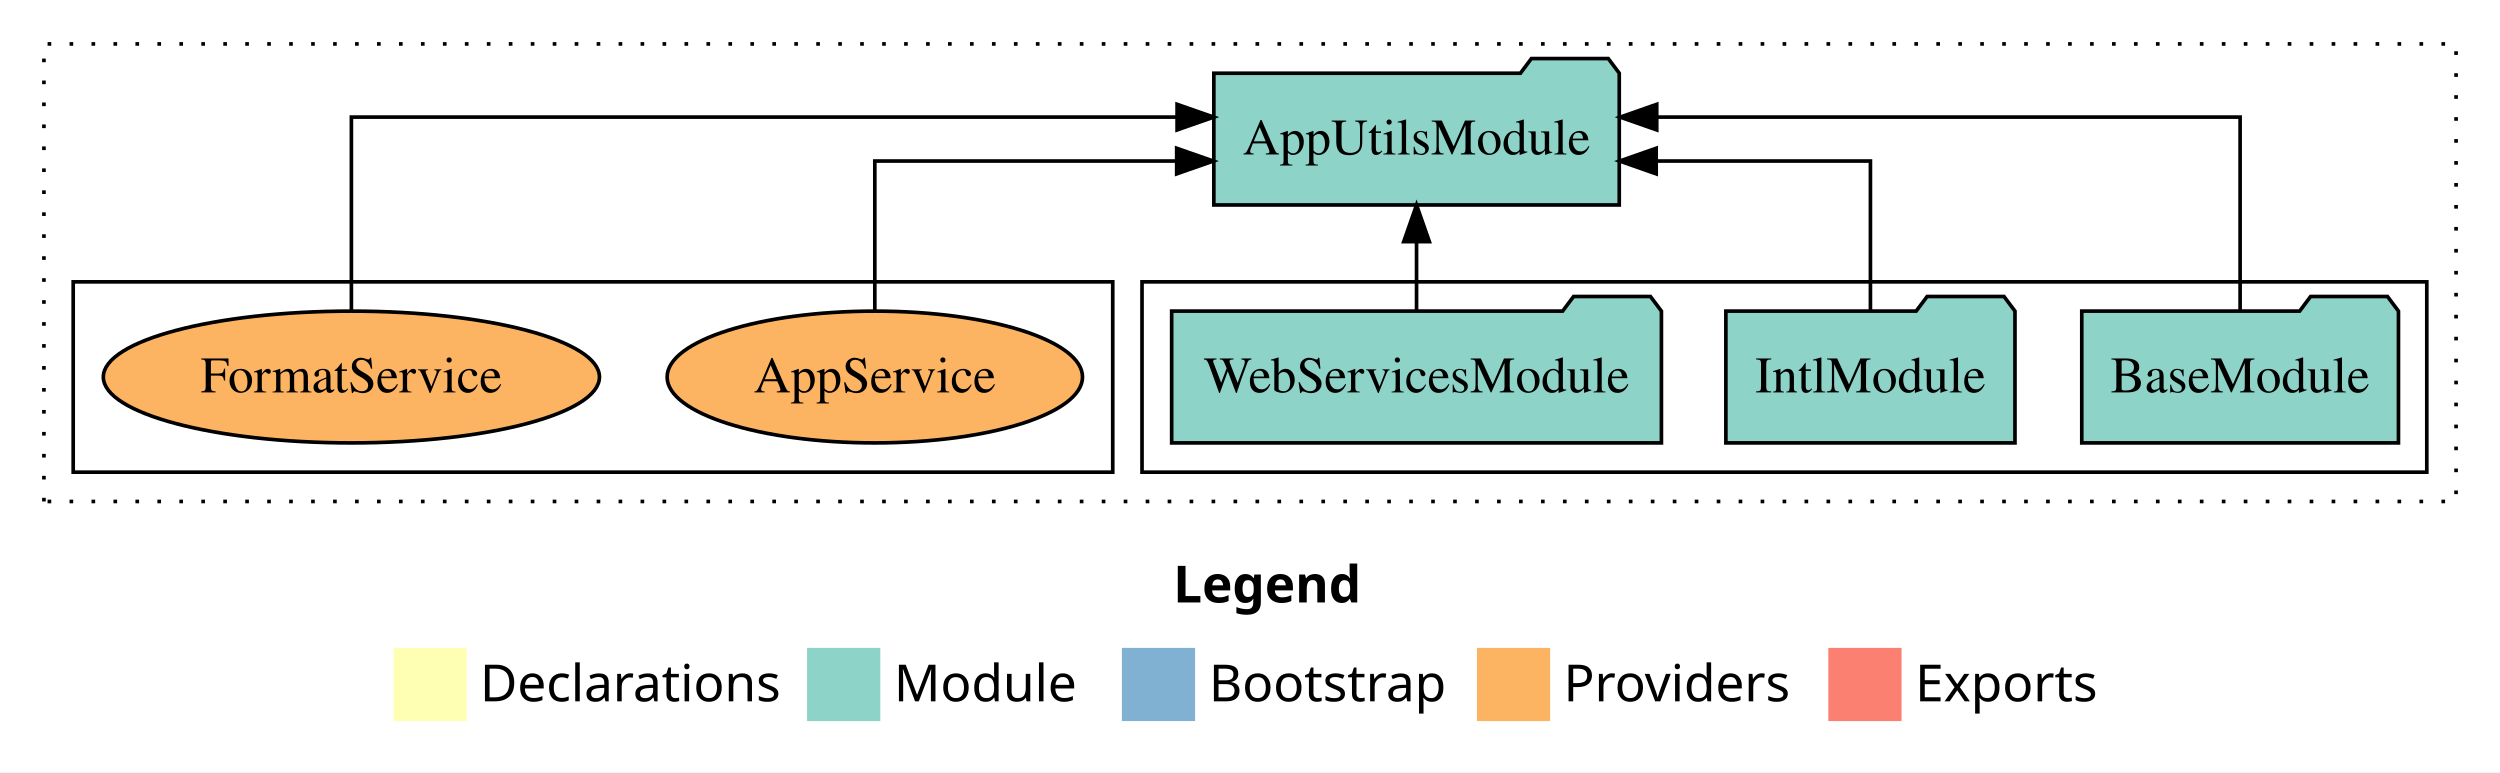
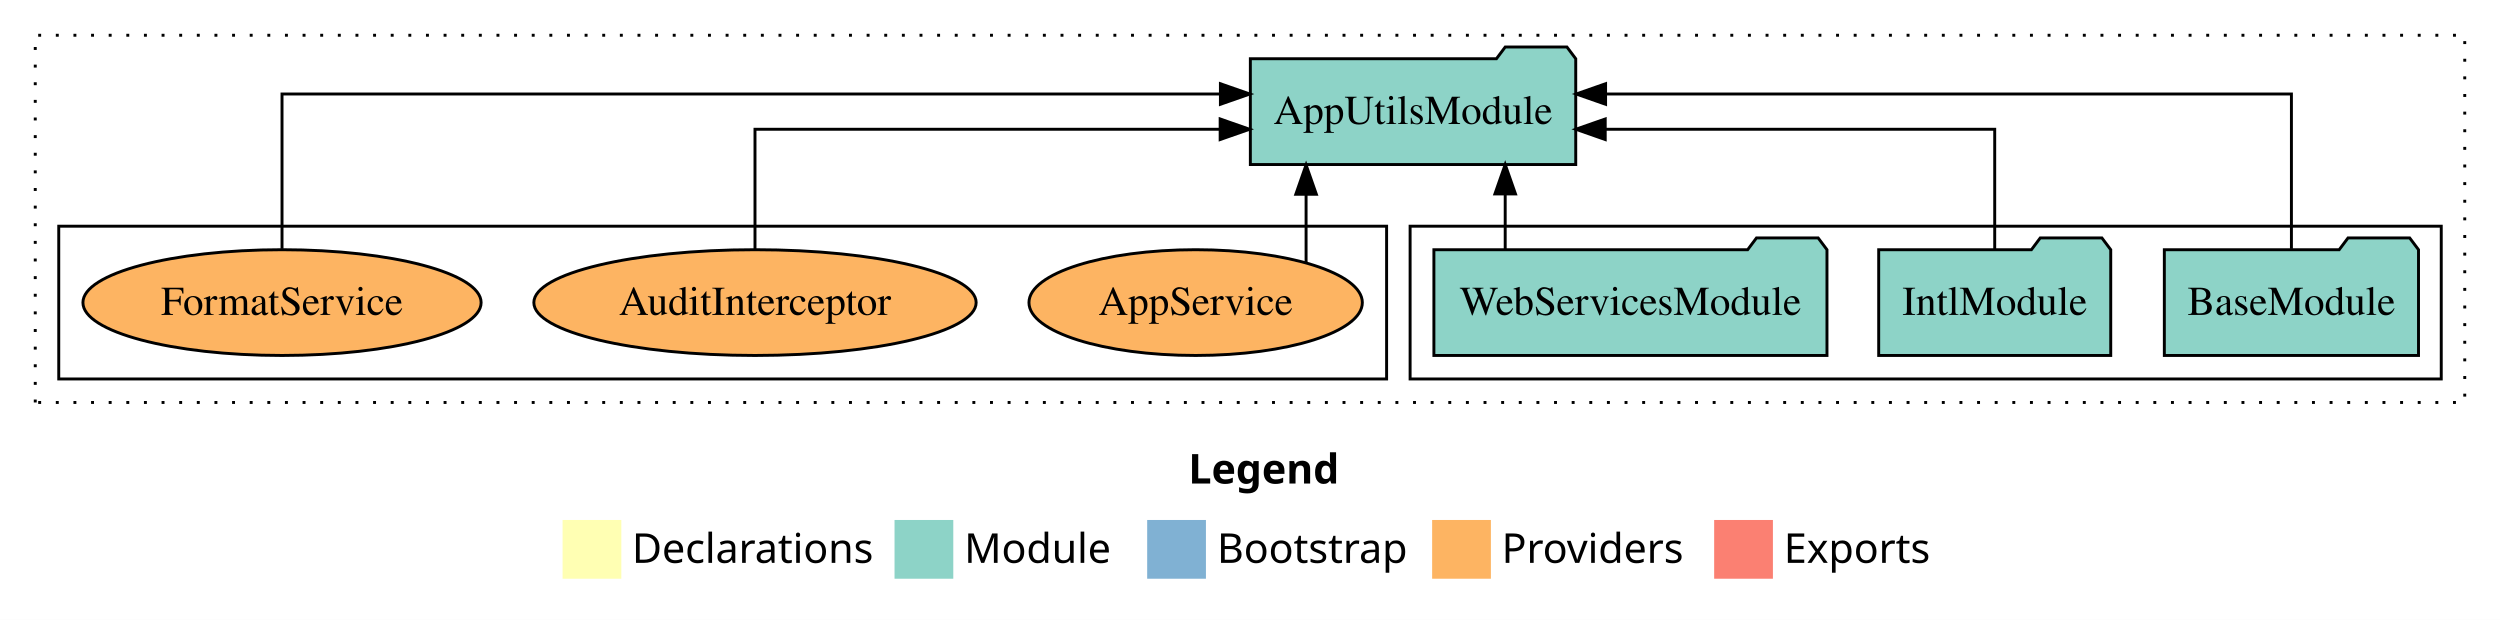
- <svg xmlns="http://www.w3.org/2000/svg" width="683pt" height="211pt" viewBox="0.00 0.00 683.00 211.00">
+ <svg xmlns="http://www.w3.org/2000/svg" width="851pt" height="211pt" viewBox="0.00 0.00 851.00 211.00">
  <g id="graph0" class="graph" transform="scale(1 1) rotate(0) translate(4 207)">
-     <polygon fill="#ffffff" stroke="transparent" points="-4,4 -4,-207 679,-207 679,4 -4,4" />
-     <text text-anchor="start" x="316.509" y="-42.4" font-family="sans-serif" font-weight="bold" font-size="14.00" fill="#000000">Legend</text>
-     <polygon fill="#ffffb3" stroke="transparent" points="103.5,-10 103.5,-30 123.5,-30 123.5,-10 103.5,-10" />
-     <text text-anchor="start" x="127.129" y="-15.4" font-family="sans-serif" font-size="14.00" fill="#000000">  Declarations</text>
-     <polygon fill="#8dd3c7" stroke="transparent" points="216.5,-10 216.5,-30 236.5,-30 236.5,-10 216.5,-10" />
-     <text text-anchor="start" x="240.225" y="-15.4" font-family="sans-serif" font-size="14.00" fill="#000000">  Module</text>
-     <polygon fill="#80b1d3" stroke="transparent" points="302.5,-10 302.5,-30 322.5,-30 322.5,-10 302.5,-10" />
-     <text text-anchor="start" x="326.281" y="-15.4" font-family="sans-serif" font-size="14.00" fill="#000000">  Bootstrap</text>
-     <polygon fill="#fdb462" stroke="transparent" points="399.5,-10 399.5,-30 419.5,-30 419.5,-10 399.5,-10" />
-     <text text-anchor="start" x="423.173" y="-15.4" font-family="sans-serif" font-size="14.00" fill="#000000">  Providers</text>
-     <polygon fill="#fb8072" stroke="transparent" points="495.5,-10 495.5,-30 515.5,-30 515.5,-10 495.5,-10" />
-     <text text-anchor="start" x="519.226" y="-15.4" font-family="sans-serif" font-size="14.00" fill="#000000">  Exports</text>
+     <polygon fill="#ffffff" stroke="transparent" points="-4,4 -4,-207 847,-207 847,4 -4,4" />
+     <text text-anchor="start" x="400.509" y="-42.4" font-family="sans-serif" font-weight="bold" font-size="14.00" fill="#000000">Legend</text>
+     <polygon fill="#ffffb3" stroke="transparent" points="187.5,-10 187.5,-30 207.5,-30 207.5,-10 187.5,-10" />
+     <text text-anchor="start" x="211.129" y="-15.4" font-family="sans-serif" font-size="14.00" fill="#000000">  Declarations</text>
+     <polygon fill="#8dd3c7" stroke="transparent" points="300.5,-10 300.5,-30 320.5,-30 320.5,-10 300.5,-10" />
+     <text text-anchor="start" x="324.225" y="-15.4" font-family="sans-serif" font-size="14.00" fill="#000000">  Module</text>
+     <polygon fill="#80b1d3" stroke="transparent" points="386.5,-10 386.5,-30 406.5,-30 406.5,-10 386.5,-10" />
+     <text text-anchor="start" x="410.281" y="-15.4" font-family="sans-serif" font-size="14.00" fill="#000000">  Bootstrap</text>
+     <polygon fill="#fdb462" stroke="transparent" points="483.5,-10 483.5,-30 503.5,-30 503.5,-10 483.5,-10" />
+     <text text-anchor="start" x="507.173" y="-15.4" font-family="sans-serif" font-size="14.00" fill="#000000">  Providers</text>
+     <polygon fill="#fb8072" stroke="transparent" points="579.5,-10 579.5,-30 599.5,-30 599.5,-10 579.5,-10" />
+     <text text-anchor="start" x="603.226" y="-15.4" font-family="sans-serif" font-size="14.00" fill="#000000">  Exports</text>
    <g id="clust1" class="cluster">
-       <polygon fill="none" stroke="#000000" stroke-dasharray="1,5" points="8,-70 8,-195 667,-195 667,-70 8,-70" />
+       <polygon fill="none" stroke="#000000" stroke-dasharray="1,5" points="8,-70 8,-195 835,-195 835,-70 8,-70" />
    </g>
    <g id="clust3" class="cluster">
-       <polygon fill="none" stroke="#000000" points="308,-78 308,-130 659,-130 659,-78 308,-78" />
+       <polygon fill="none" stroke="#000000" points="476,-78 476,-130 827,-130 827,-78 476,-78" />
    </g>
    <g id="clust6" class="cluster">
-       <polygon fill="none" stroke="#000000" points="16,-78 16,-130 300,-130 300,-78 16,-78" />
+       <polygon fill="none" stroke="#000000" points="16,-78 16,-130 468,-130 468,-78 16,-78" />
    </g>
    <g id="node1" class="node">
-       <polygon fill="#8dd3c7" stroke="#000000" points="651.26,-122 648.26,-126 627.26,-126 624.26,-122 564.74,-122 564.74,-86 651.26,-86 651.26,-122" />
-       <text text-anchor="middle" x="608" y="-99.8" font-family="Times,serif" font-size="14.00" fill="#000000">BaseModule</text>
+       <polygon fill="#8dd3c7" stroke="#000000" points="819.26,-122 816.26,-126 795.26,-126 792.26,-122 732.74,-122 732.74,-86 819.26,-86 819.26,-122" />
+       <text text-anchor="middle" x="776" y="-99.8" font-family="Times,serif" font-size="14.00" fill="#000000">BaseModule</text>
    </g>
    <g id="node4" class="node">
-       <polygon fill="#8dd3c7" stroke="#000000" points="438.38,-187 435.38,-191 414.38,-191 411.38,-187 327.62,-187 327.62,-151 438.38,-151 438.38,-187" />
-       <text text-anchor="middle" x="383" y="-164.8" font-family="Times,serif" font-size="14.00" fill="#000000">AppUtilsModule</text>
+       <polygon fill="#8dd3c7" stroke="#000000" points="532.38,-187 529.38,-191 508.38,-191 505.38,-187 421.62,-187 421.62,-151 532.38,-151 532.38,-187" />
+       <text text-anchor="middle" x="477" y="-164.8" font-family="Times,serif" font-size="14.00" fill="#000000">AppUtilsModule</text>
    </g>
    <g id="edge1" class="edge">
-       <path fill="none" stroke="#000000" d="M608,-122.284C608,-143.321 608,-175 608,-175 608,-175 448.618,-175 448.618,-175" />
-       <polygon fill="#000000" stroke="#000000" points="448.618,-171.5 438.618,-175 448.618,-178.5 448.618,-171.5" />
+       <path fill="none" stroke="#000000" d="M776,-122.284C776,-143.321 776,-175 776,-175 776,-175 542.539,-175 542.539,-175" />
+       <polygon fill="#000000" stroke="#000000" points="542.539,-171.5 532.539,-175 542.539,-178.5 542.539,-171.5" />
    </g>
    <g id="node2" class="node">
-       <polygon fill="#8dd3c7" stroke="#000000" points="546.492,-122 543.492,-126 522.492,-126 519.492,-122 467.508,-122 467.508,-86 546.492,-86 546.492,-122" />
-       <text text-anchor="middle" x="507" y="-99.8" font-family="Times,serif" font-size="14.00" fill="#000000">IntlModule</text>
+       <polygon fill="#8dd3c7" stroke="#000000" points="714.492,-122 711.492,-126 690.492,-126 687.492,-122 635.508,-122 635.508,-86 714.492,-86 714.492,-122" />
+       <text text-anchor="middle" x="675" y="-99.8" font-family="Times,serif" font-size="14.00" fill="#000000">IntlModule</text>
    </g>
    <g id="edge2" class="edge">
-       <path fill="none" stroke="#000000" d="M507,-122.022C507,-139.373 507,-163 507,-163 507,-163 448.472,-163 448.472,-163" />
-       <polygon fill="#000000" stroke="#000000" points="448.472,-159.5 438.472,-163 448.472,-166.5 448.472,-159.5" />
+       <path fill="none" stroke="#000000" d="M675,-122.022C675,-139.373 675,-163 675,-163 675,-163 542.417,-163 542.417,-163" />
+       <polygon fill="#000000" stroke="#000000" points="542.417,-159.5 532.417,-163 542.417,-166.5 542.417,-159.5" />
    </g>
    <g id="node3" class="node">
-       <polygon fill="#8dd3c7" stroke="#000000" points="449.902,-122 446.902,-126 425.902,-126 422.902,-122 316.098,-122 316.098,-86 449.902,-86 449.902,-122" />
-       <text text-anchor="middle" x="383" y="-99.8" font-family="Times,serif" font-size="14.00" fill="#000000">WebServicesModule</text>
+       <polygon fill="#8dd3c7" stroke="#000000" points="617.902,-122 614.902,-126 593.902,-126 590.902,-122 484.098,-122 484.098,-86 617.902,-86 617.902,-122" />
+       <text text-anchor="middle" x="551" y="-99.8" font-family="Times,serif" font-size="14.00" fill="#000000">WebServicesModule</text>
    </g>
    <g id="edge3" class="edge">
-       <path fill="none" stroke="#000000" d="M383,-122.106C383,-122.106 383,-140.991 383,-140.991" />
-       <polygon fill="#000000" stroke="#000000" points="379.5,-140.991 383,-150.991 386.5,-140.991 379.5,-140.991" />
+       <path fill="none" stroke="#000000" d="M508.37,-122.106C508.37,-122.106 508.37,-140.991 508.37,-140.991" />
+       <polygon fill="#000000" stroke="#000000" points="504.87,-140.991 508.37,-150.991 511.87,-140.991 504.87,-140.991" />
    </g>
    <g id="node5" class="node">
-       <ellipse fill="#fdb462" stroke="#000000" cx="235" cy="-104" rx="56.741" ry="18" />
-       <text text-anchor="middle" x="235" y="-99.8" font-family="Times,serif" font-size="14.00" fill="#000000">AppService</text>
+       <ellipse fill="#fdb462" stroke="#000000" cx="403" cy="-104" rx="56.741" ry="18" />
+       <text text-anchor="middle" x="403" y="-99.8" font-family="Times,serif" font-size="14.00" fill="#000000">AppService</text>
    </g>
    <g id="edge4" class="edge">
-       <path fill="none" stroke="#000000" d="M235,-122.022C235,-139.373 235,-163 235,-163 235,-163 317.469,-163 317.469,-163" />
-       <polygon fill="#000000" stroke="#000000" points="317.469,-166.5 327.469,-163 317.469,-159.5 317.469,-166.5" />
+       <path fill="none" stroke="#000000" d="M440.59,-117.468C440.59,-117.468 440.59,-140.864 440.59,-140.864" />
+       <polygon fill="#000000" stroke="#000000" points="437.09,-140.864 440.59,-150.864 444.09,-140.864 437.09,-140.864" />
    </g>
    <g id="node6" class="node">
+       <ellipse fill="#fdb462" stroke="#000000" cx="253" cy="-104" rx="75.279" ry="18" />
+       <text text-anchor="middle" x="253" y="-99.8" font-family="Times,serif" font-size="14.00" fill="#000000">AuditInterceptor</text>
+     </g>
+     <g id="edge5" class="edge">
+       <path fill="none" stroke="#000000" d="M253,-122.022C253,-139.373 253,-163 253,-163 253,-163 411.341,-163 411.341,-163" />
+       <polygon fill="#000000" stroke="#000000" points="411.341,-166.5 421.341,-163 411.341,-159.5 411.341,-166.5" />
+     </g>
+     <g id="node7" class="node">
      <ellipse fill="#fdb462" stroke="#000000" cx="92" cy="-104" rx="67.772" ry="18" />
      <text text-anchor="middle" x="92" y="-99.8" font-family="Times,serif" font-size="14.00" fill="#000000">FormatService</text>
    </g>
-     <g id="edge5" class="edge">
-       <path fill="none" stroke="#000000" d="M92,-122.284C92,-143.321 92,-175 92,-175 92,-175 317.58,-175 317.58,-175" />
-       <polygon fill="#000000" stroke="#000000" points="317.58,-178.5 327.58,-175 317.58,-171.5 317.58,-178.5" />
+     <g id="edge6" class="edge">
+       <path fill="none" stroke="#000000" d="M92,-122.284C92,-143.321 92,-175 92,-175 92,-175 411.429,-175 411.429,-175" />
+       <polygon fill="#000000" stroke="#000000" points="411.429,-178.5 421.429,-175 411.429,-171.5 411.429,-178.5" />
    </g>
  </g>
</svg>
